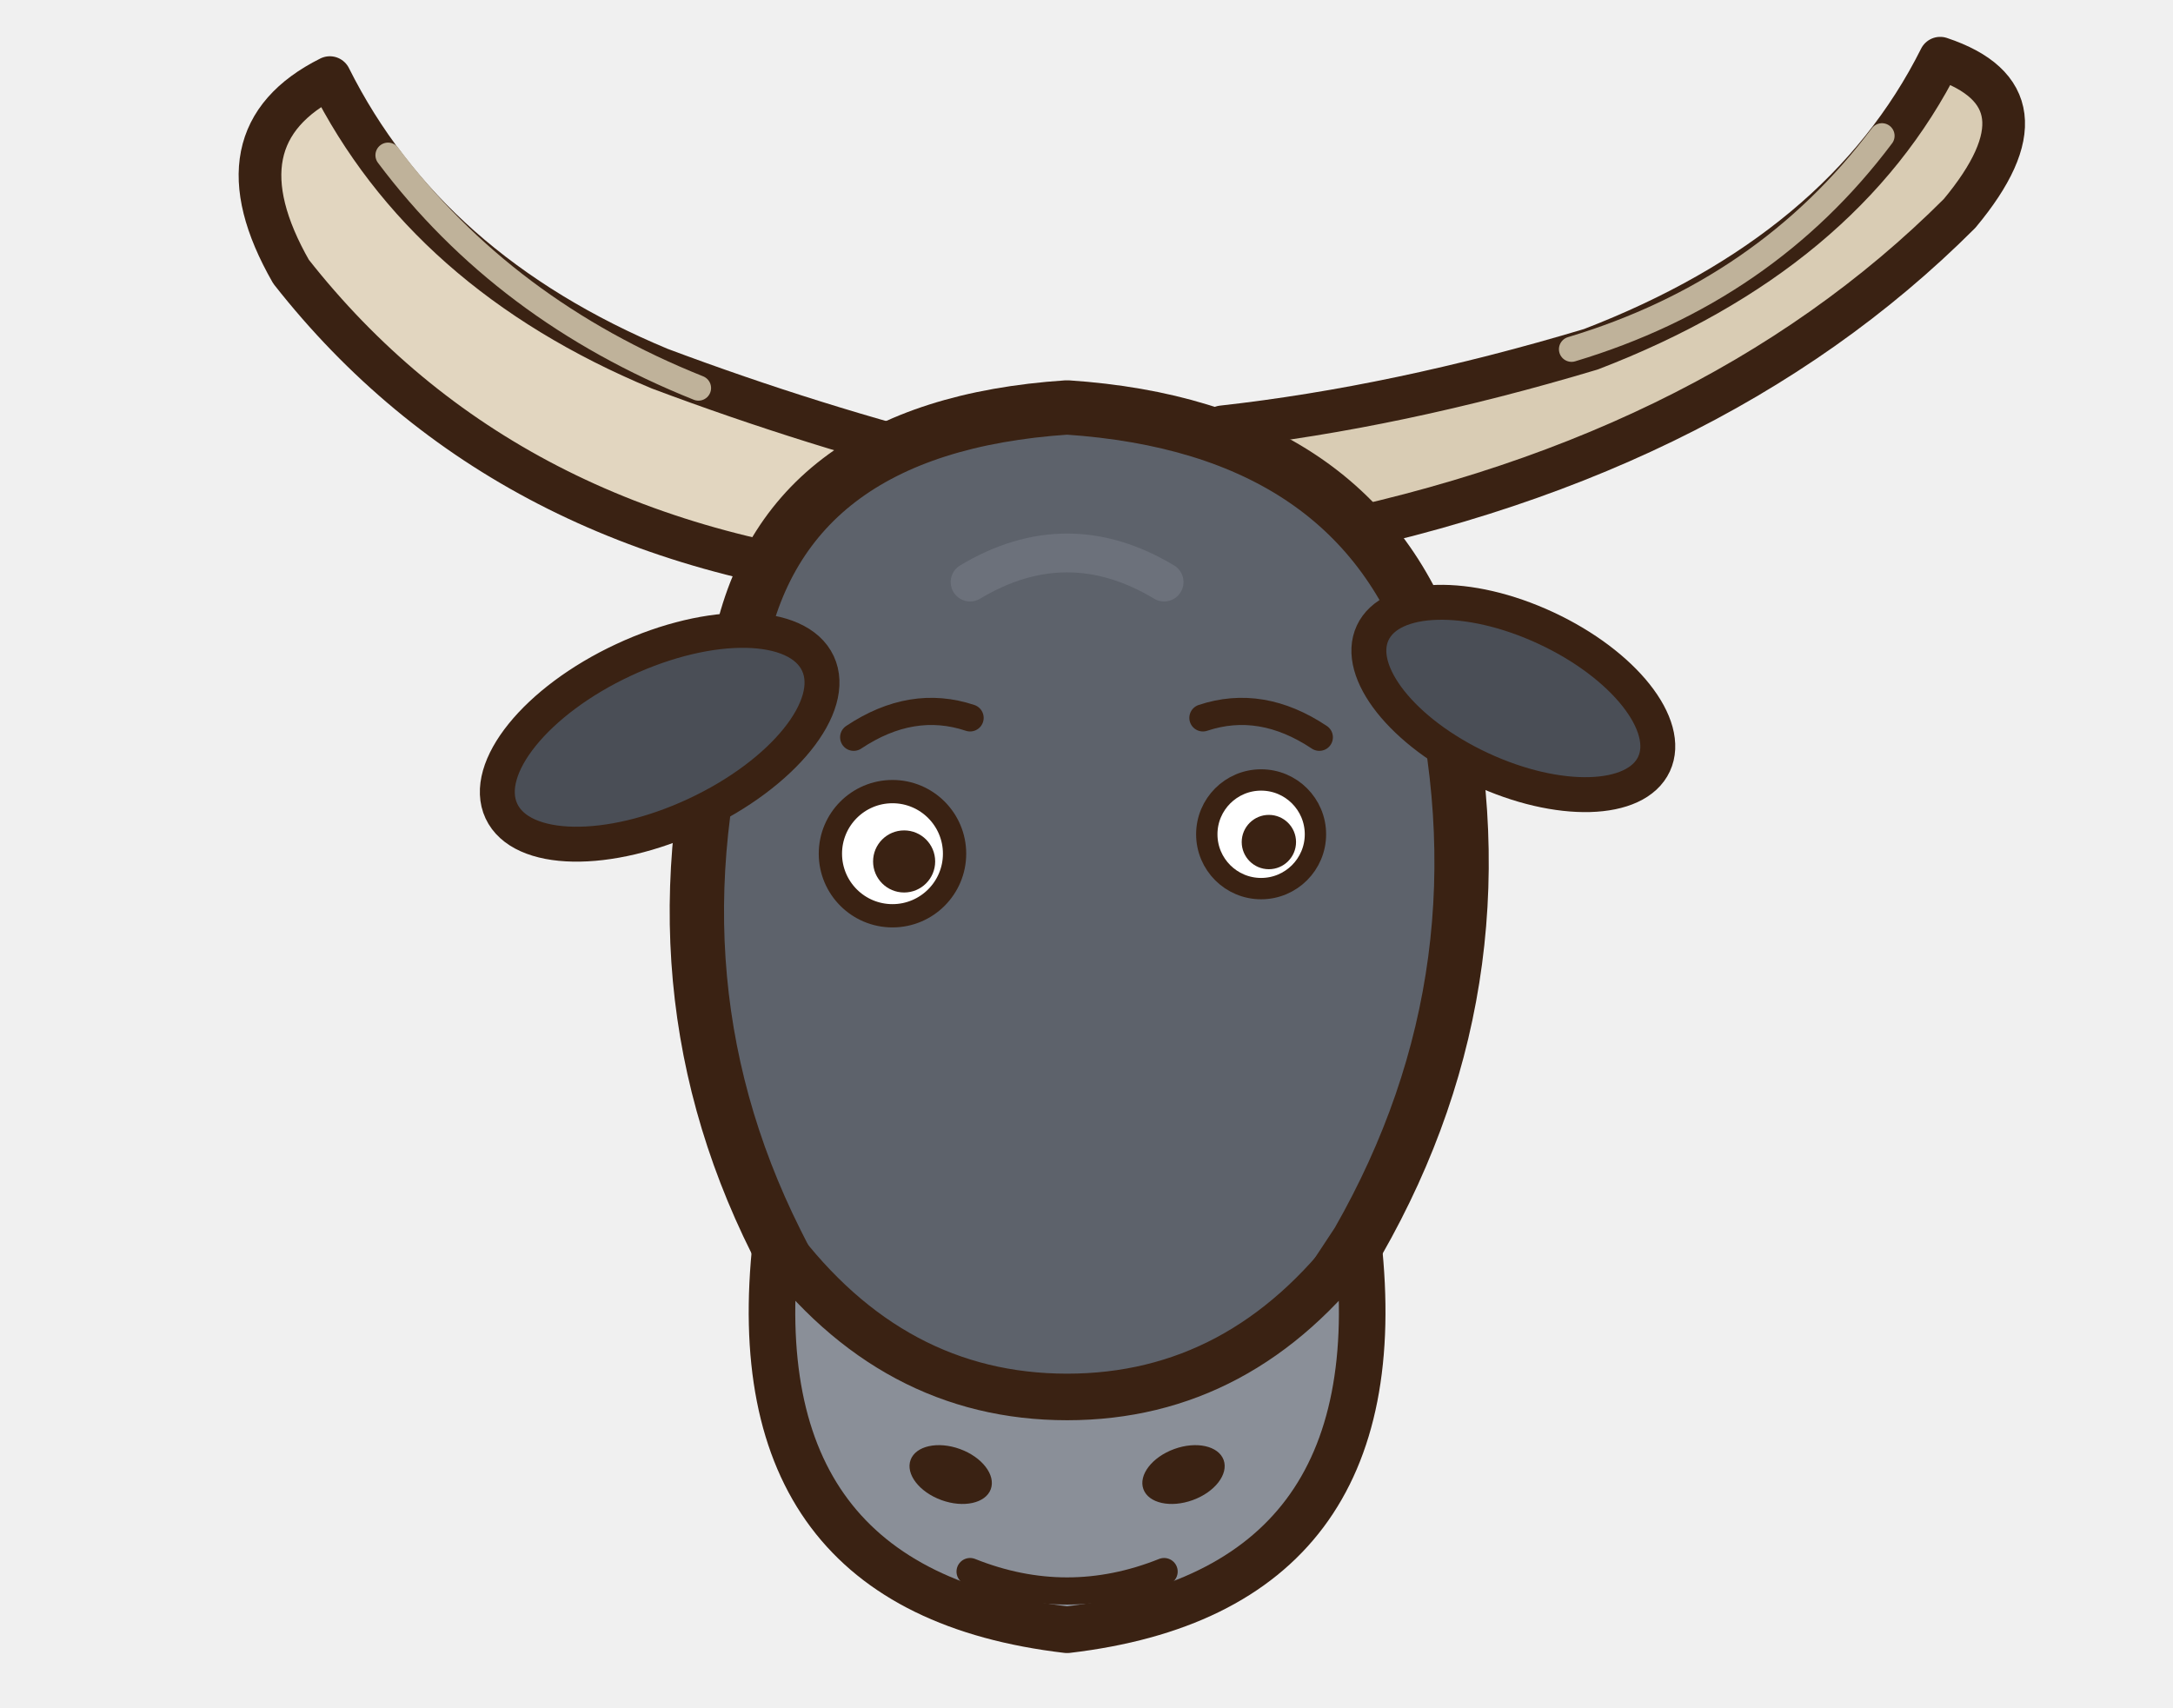
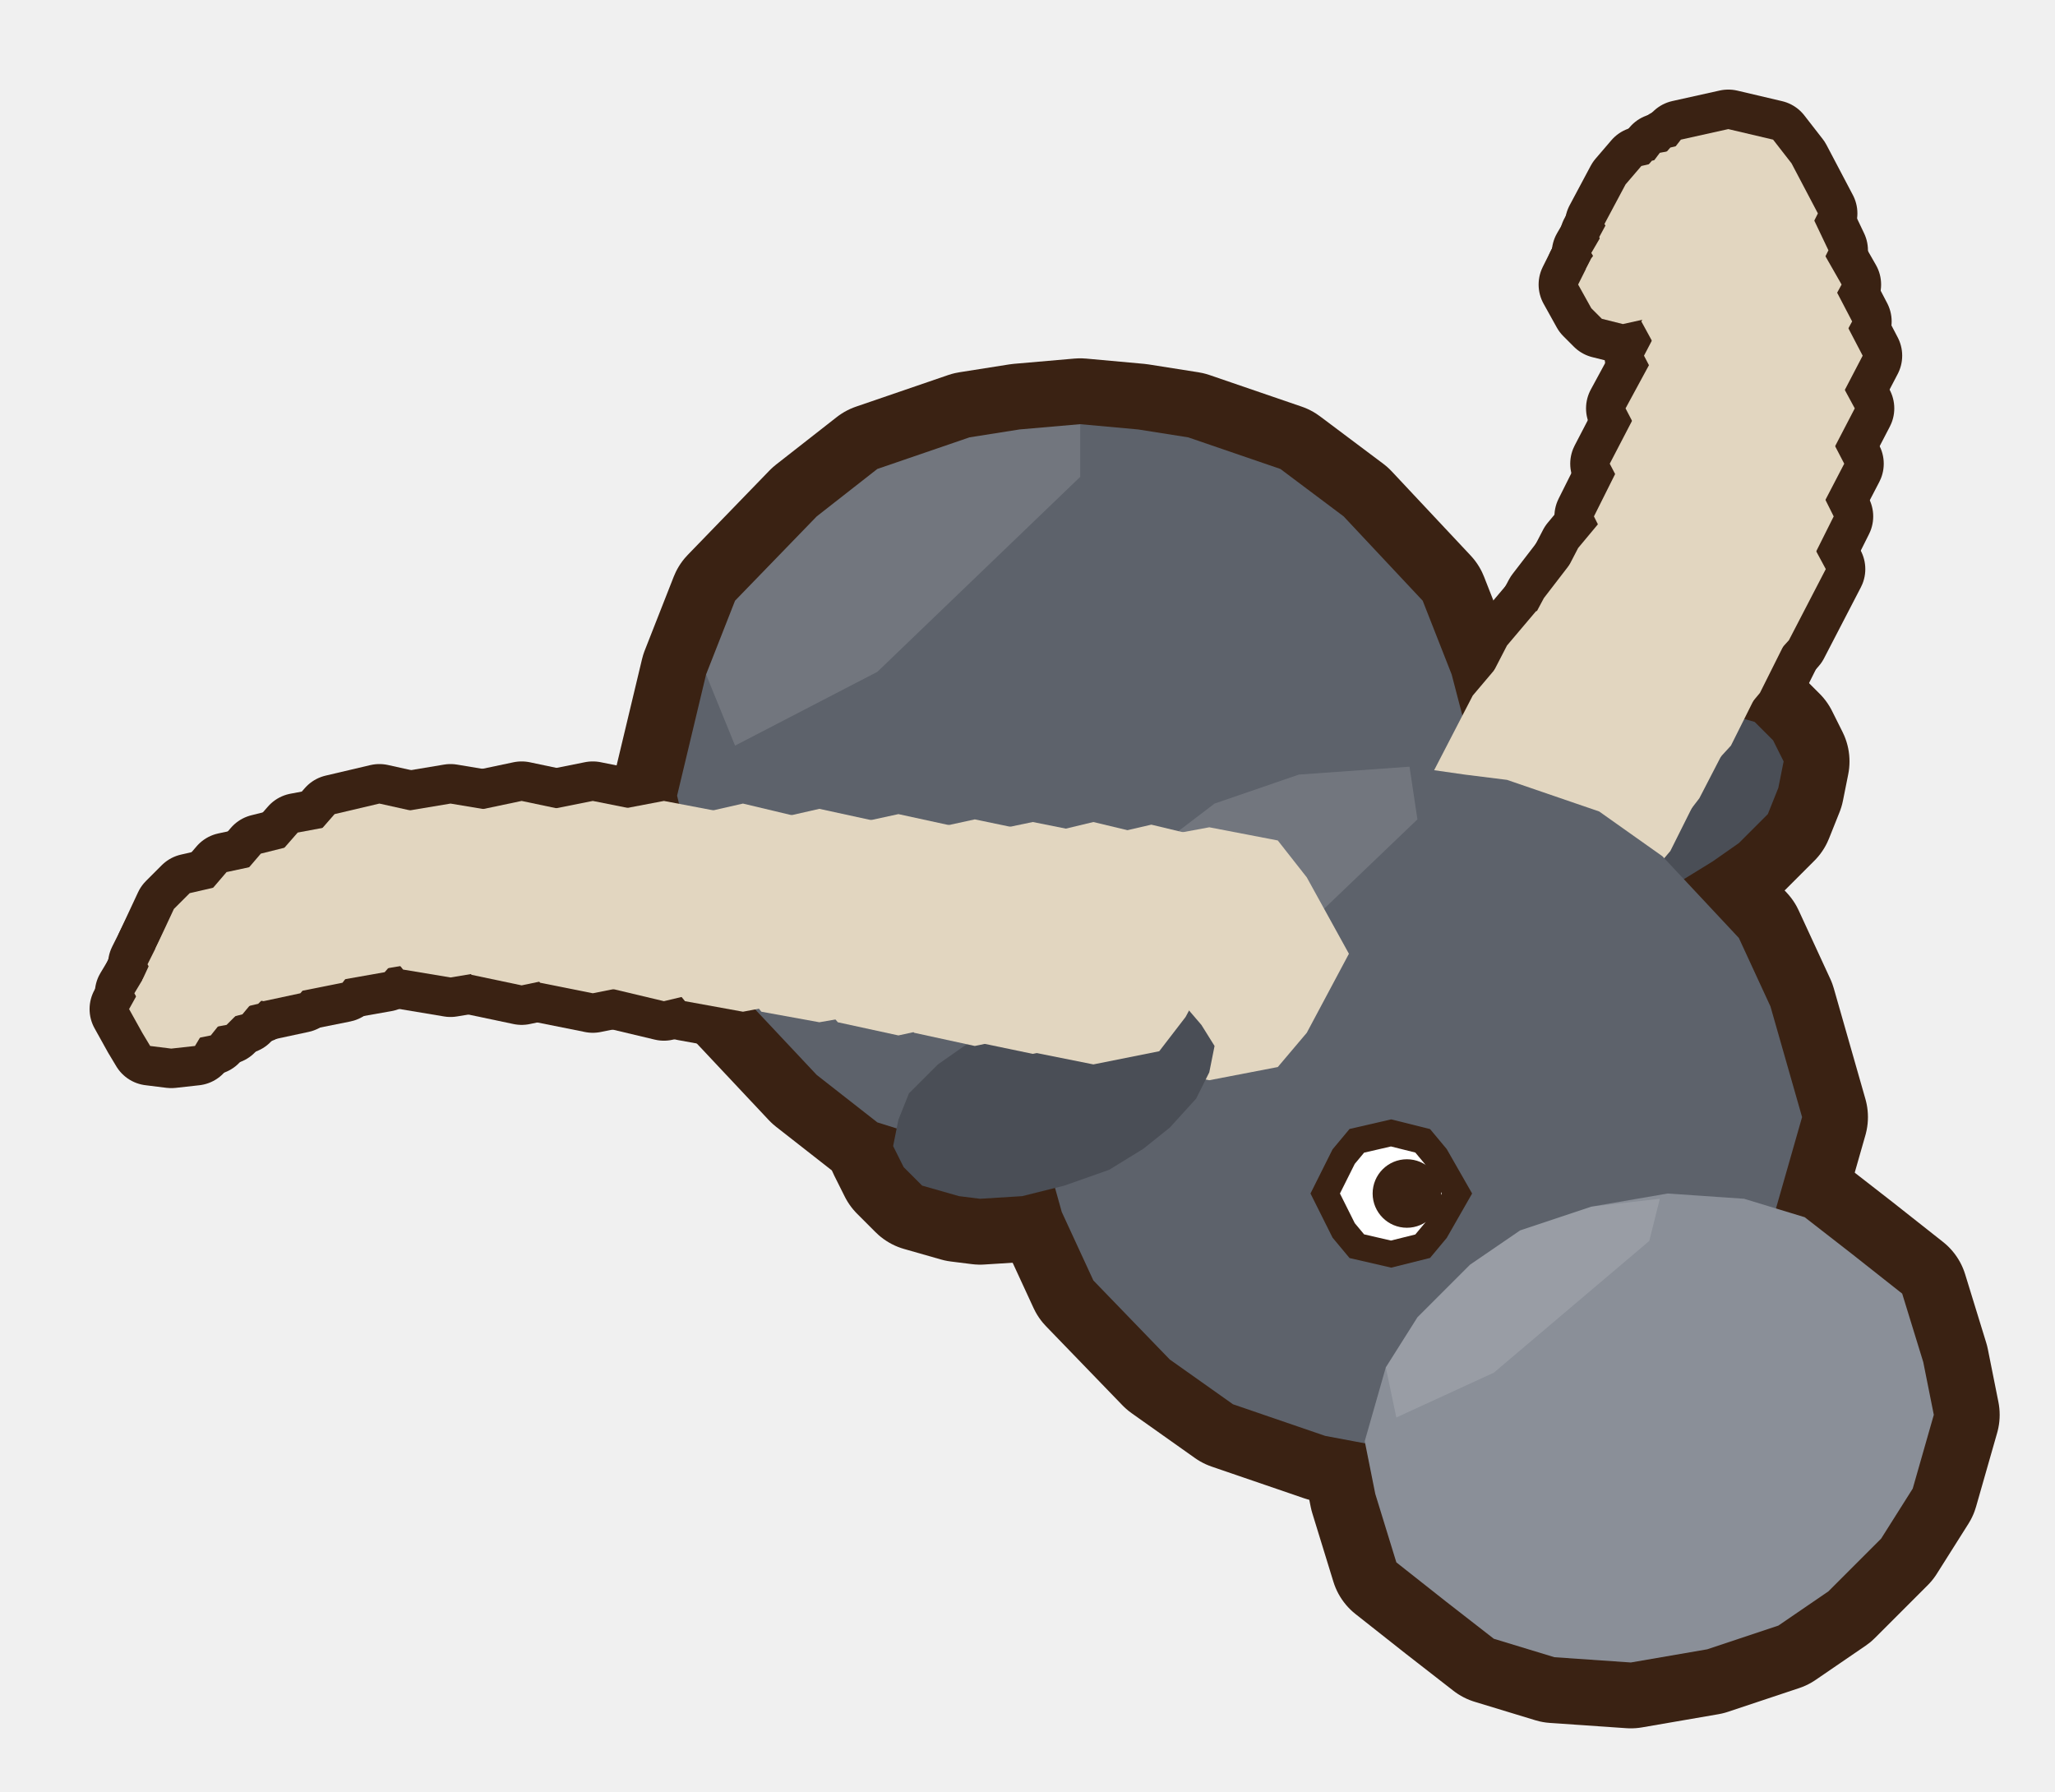
- <svg xmlns="http://www.w3.org/2000/svg" viewBox="0 0 112 88" width="112" height="88">
-   <g stroke-linejoin="round" stroke-linecap="round">
-     <g transform="translate(8 0)">
-       <path d="M38 30Q18 28 7 14Q3 7 9 4Q14 14 26 19Q34 22 42 24Z" fill="#e2d6c0" stroke="#3a2213" stroke-width="2.2" />
-       <path d="M12 8q6 8 16 12" fill="none" stroke="#bfb29a" stroke-width="1.3" />
-       <path d="M58 28Q80 24 93 11Q98 5 92 3Q87 13 74 18Q64 21 55 22Z" fill="#d9ccb4" stroke="#3a2213" stroke-width="2.2" />
-       <path d="M89 7q-6 8 -16 11" fill="none" stroke="#bfb29a" stroke-width="1.3" />
-       <path d="M30 34Q32 22 47 21Q62 22 66 34Q70 50 62 64Q58 70 56 74L38 74Q35 70 32 64Q25 50 30 34Z" fill="#5d626b" stroke="#3a2213" stroke-width="2.8" />
-       <ellipse cx="26" cy="38" rx="9" ry="4.4" fill="#4a4e56" stroke="#3a2213" stroke-width="1.8" transform="rotate(-25 26 38)" />
-       <ellipse cx="70" cy="36" rx="8" ry="4" fill="#4a4e56" stroke="#3a2213" stroke-width="1.8" transform="rotate(25 70 36)" />
-       <path d="M32 64Q30 82 47 84Q64 82 62 64Q56 72 47 72Q38 72 32 64Z" fill="#8a8f98" stroke="#3a2213" stroke-width="2.4" />
-       <ellipse cx="41" cy="76" rx="2.2" ry="1.4" fill="#3a2213" stroke="none" transform="rotate(20 41 76)" />
-       <ellipse cx="53" cy="76" rx="2.2" ry="1.4" fill="#3a2213" stroke="none" transform="rotate(-20 53 76)" />
-       <path d="M42 81q5 2 10 0" fill="none" stroke="#3a2213" stroke-width="1.4" />
-       <circle cx="38" cy="44" r="3.2" fill="#fff" stroke="#3a2213" stroke-width="1.2" />
-       <circle cx="38.6" cy="44.4" r="1.6" fill="#3a2213" stroke="none" />
-       <circle cx="57" cy="43" r="2.8" fill="#fff" stroke="#3a2213" stroke-width="1.1" />
-       <circle cx="57.4" cy="43.4" r="1.4" fill="#3a2213" stroke="none" />
-       <path d="M36 38q3 -2 6 -1M54 37q3 -1 6 1" fill="none" stroke="#3a2213" stroke-width="1.4" />
-       <path d="M42 30q5 -3 10 0" fill="none" stroke="#6c717b" stroke-width="2" />
-     </g>
+ <svg xmlns="http://www.w3.org/2000/svg" viewBox="0 0 78 68" width="78" height="68">
+   <g transform="translate(9 56)">
+     <path d="M50.9 -45.2L51.4 -46.2L51.8 -46.6L52.6 -46.7L53.5 -46.6L53.8 -46.2L54.3 -45.2L53.8 -44.3L53.5 -43.9L52.6 -43.7L51.8 -43.9L51.4 -44.3Z" fill="#3a2213" stroke="#3a2213" stroke-width="3" stroke-linejoin="round" />
+     <path d="M51.2 -45.8L51.8 -46.9L52.2 -47.4L53.1 -47.6L54.1 -47.4L54.5 -46.9L55 -45.8L54.5 -44.7L54.1 -44.3L53.1 -44.1L52.2 -44.3L51.8 -44.7Z" fill="#3a2213" stroke="#3a2213" stroke-width="3" stroke-linejoin="round" />
+     <path d="M51.4 -46.4L52.1 -47.6L52.5 -48.1L53.6 -48.4L54.7 -48.1L55.1 -47.6L55.8 -46.4L55.1 -45.2L54.7 -44.6L53.6 -44.4L52.5 -44.6L52.1 -45.2Z" fill="#3a2213" stroke="#3a2213" stroke-width="3" stroke-linejoin="round" />
+     <path d="M51.7 -47L52.4 -48.3L52.9 -48.9L54.1 -49.2L55.3 -48.9L55.8 -48.3L56.5 -47L55.8 -45.6L55.3 -45L54.1 -44.8L52.9 -45L52.4 -45.6Z" fill="#3a2213" stroke="#3a2213" stroke-width="3" stroke-linejoin="round" />
+     <path d="M51.9 -47.5L52.7 -49L53.3 -49.7L54.6 -50L55.9 -49.7L56.5 -49L57.2 -47.5L56.5 -46.1L55.9 -45.4L54.6 -45.1L53.3 -45.4L52.7 -46.1Z" fill="#3a2213" stroke="#3a2213" stroke-width="3" stroke-linejoin="round" />
+     <path d="M52.2 -47.6L53.1 -49.2L53.7 -49.9L55.1 -50.2L56.5 -49.9L57.1 -49.2L57.9 -47.6L57.1 -46L56.5 -45.3L55.1 -45L53.7 -45.3L53.1 -46Z" fill="#3a2213" stroke="#3a2213" stroke-width="3" stroke-linejoin="round" />
+     <path d="M52.5 -47.7L53.4 -49.4L54 -50.2L55.6 -50.5L57.1 -50.2L57.7 -49.4L58.6 -47.7L57.7 -46L57.1 -45.2L55.6 -44.9L54 -45.2L53.4 -46Z" fill="#3a2213" stroke="#3a2213" stroke-width="3" stroke-linejoin="round" />
+     <path d="M52.8 -47.8L53.7 -49.6L54.4 -50.4L56.1 -50.8L57.7 -50.4L58.4 -49.6L59.3 -47.8L58.4 -46L57.7 -45.2L56.1 -44.8L54.4 -45.2L53.7 -46Z" fill="#3a2213" stroke="#3a2213" stroke-width="3" stroke-linejoin="round" />
+     <path d="M53.1 -47.9L54.1 -49.8L54.8 -50.7L56.6 -51.1L58.3 -50.7L59 -49.8L60 -47.9L59 -45.9L58.3 -45.1L56.6 -44.7L54.8 -45.1L54.1 -45.9Z" fill="#3a2213" stroke="#3a2213" stroke-width="3" stroke-linejoin="round" />
+     <path d="M53.1 -46.5L54.2 -48.6L55 -49.5L56.8 -49.9L58.6 -49.5L59.4 -48.6L60.4 -46.5L59.4 -44.5L58.6 -43.6L56.8 -43.2L55 -43.6L54.2 -44.5Z" fill="#3a2213" stroke="#3a2213" stroke-width="3" stroke-linejoin="round" />
+     <path d="M53.2 -45.2L54.3 -47.3L55.1 -48.3L57 -48.7L59 -48.3L59.7 -47.3L60.9 -45.2L59.7 -43L59 -42.1L57 -41.7L55.1 -42.1L54.3 -43Z" fill="#3a2213" stroke="#3a2213" stroke-width="3" stroke-linejoin="round" />
+     <path d="M53.3 -43.8L54.5 -46.1L55.3 -47.1L57.3 -47.5L59.3 -47.1L60.1 -46.1L61.3 -43.8L60.1 -41.6L59.3 -40.6L57.3 -40.2L55.3 -40.6L54.5 -41.6Z" fill="#3a2213" stroke="#3a2213" stroke-width="3" stroke-linejoin="round" />
+     <path d="M53.4 -42.5L54.6 -44.8L55.4 -45.9L57.5 -46.3L59.6 -45.9L60.5 -44.8L61.7 -42.5L60.5 -40.2L59.6 -39.1L57.5 -38.7L55.4 -39.1L54.6 -40.2Z" fill="#3a2213" stroke="#3a2213" stroke-width="3" stroke-linejoin="round" />
+     <path d="M52.7 -40.5L54 -42.9L54.9 -43.9L57 -44.4L59.2 -43.9L60.1 -42.9L61.4 -40.5L60.1 -38L59.2 -37L57 -36.5L54.9 -37L54 -38Z" fill="#3a2213" stroke="#3a2213" stroke-width="3" stroke-linejoin="round" />
+     <path d="M52.1 -38.4L53.4 -40.9L54.3 -42L56.6 -42.5L58.8 -42L59.7 -40.9L61 -38.4L59.7 -35.9L58.8 -34.8L56.6 -34.4L54.3 -34.8L53.4 -35.9Z" fill="#3a2213" stroke="#3a2213" stroke-width="3" stroke-linejoin="round" />
+     <path d="M51.5 -36.4L52.8 -39L53.8 -40.1L56.1 -40.6L58.4 -40.1L59.3 -39L60.6 -36.4L59.3 -33.8L58.4 -32.7L56.1 -32.2L53.8 -32.7L52.8 -33.8Z" fill="#3a2213" stroke="#3a2213" stroke-width="3" stroke-linejoin="round" />
+     <path d="M50.8 -34.4L52.2 -37L53.2 -38.2L55.6 -38.7L57.9 -38.2L58.9 -37L60.3 -34.4L58.9 -31.7L57.9 -30.6L55.6 -30.1L53.2 -30.6L52.2 -31.7Z" fill="#3a2213" stroke="#3a2213" stroke-width="3" stroke-linejoin="round" />
+     <path d="M49.5 -32.5L50.9 -35.2L51.9 -36.4L54.3 -36.9L56.8 -36.4L57.8 -35.2L59.2 -32.5L57.8 -29.7L56.8 -28.5L54.3 -28L51.9 -28.5L50.9 -29.7Z" fill="#3a2213" stroke="#3a2213" stroke-width="3" stroke-linejoin="round" />
+     <path d="M46.5 -23.3L46.7 -24.3L47.2 -25.3L48.2 -26.4L49.2 -27.2L50.5 -28L52.2 -28.6L53.8 -29L55.4 -29.1L56.2 -29L57.6 -28.6L58.3 -27.9L58.7 -27.1L58.5 -26.1L58.1 -25.1L57 -24L56 -23.3L54.7 -22.5L53.1 -21.8L51.4 -21.4L49.9 -21.3L49 -21.5L47.6 -21.8L47 -22.5Z" fill="#3a2213" stroke="#3a2213" stroke-width="5" stroke-linejoin="round" />
+     <path d="M16.7 -25.8L17.8 -30.4L18.9 -33.2L22 -36.4L24.3 -38.2L27.8 -39.4L29.7 -39.7L32 -39.9L34.2 -39.7L36.1 -39.4L39.6 -38.2L42 -36.4L45 -33.2L46.1 -30.4L47.3 -25.8L46.1 -21.2L45 -18.5L42 -15.2L39.6 -13.4L36.1 -12.3L34.2 -11.9L32 -11.7L29.7 -11.9L27.8 -12.3L24.3 -13.4L22 -15.2L18.9 -18.5L17.8 -21.2Z" fill="#3a2213" stroke="#3a2213" stroke-width="5" stroke-linejoin="round" />
+     <path d="M48.1 -30.5L49.6 -33.3L50.6 -34.6L53.1 -35.1L55.6 -34.6L56.7 -33.3L58.1 -30.5L56.7 -27.7L55.6 -26.5L53.1 -26L50.6 -26.5L49.6 -27.7Z" fill="#3a2213" stroke="#3a2213" stroke-width="3" stroke-linejoin="round" />
+     <path d="M46.7 -28.6L48.2 -31.5L49.3 -32.8L51.9 -33.3L54.5 -32.8L55.5 -31.5L57 -28.6L55.5 -25.7L54.5 -24.4L51.9 -23.9L49.3 -24.4L48.2 -25.7Z" fill="#3a2213" stroke="#3a2213" stroke-width="3" stroke-linejoin="round" />
+     <path d="M45.4 -26.7L46.9 -29.6L48 -30.9L50.7 -31.5L53.3 -30.9L54.4 -29.6L55.9 -26.7L54.4 -23.7L53.3 -22.4L50.7 -21.8L48 -22.4L46.9 -23.7Z" fill="#3a2213" stroke="#3a2213" stroke-width="3" stroke-linejoin="round" />
+     <path d="M30.1 -14.3L31.3 -18.5L32 -21L35 -23.9L37.1 -25.5L40.3 -26.6L44.3 -26.9L44.5 -26.9L46.6 -26.6L48.2 -26.4L51.7 -25.2L54.1 -23.5L57 -20.4L58.2 -17.8L59.4 -13.6L58.2 -9.4L57.5 -6.8L54.5 -3.9L52.4 -2.3L49.2 -1.3L45.2 -1L45 -1L42.9 -1.2L41.3 -1.5L37.8 -2.7L35.4 -4.4L32.5 -7.4L31.3 -10Z" fill="#3a2213" stroke="#3a2213" stroke-width="5" stroke-linejoin="round" />
+     <path d="M31.6 -19.8L33.1 -22.7L34.2 -24.1L36.9 -24.6L39.5 -24.1L40.6 -22.7L42.2 -19.8L40.6 -16.8L39.5 -15.5L36.9 -15L34.2 -15.5L33.1 -16.8Z" fill="#3a2213" stroke="#3a2213" stroke-width="3" stroke-linejoin="round" />
+     <path d="M29.5 -20L31 -22.9L32.1 -24.1L34.7 -24.7L37.2 -24.1L38.3 -22.9L39.8 -20L38.3 -17.1L37.2 -15.8L34.7 -15.3L32.1 -15.8L31 -17.1Z" fill="#3a2213" stroke="#3a2213" stroke-width="3" stroke-linejoin="round" />
+     <path d="M24.9 -12.5L25.1 -13.5L25.5 -14.5L26.6 -15.6L27.6 -16.3L28.9 -17.1L30.5 -17.8L32.2 -18.2L33.7 -18.3L34.6 -18.1L36 -17.8L36.6 -17.1L37.1 -16.3L36.9 -15.3L36.4 -14.3L35.4 -13.2L34.4 -12.4L33.1 -11.6L31.4 -11L29.8 -10.6L28.2 -10.5L27.4 -10.6L26 -11L25.3 -11.7Z" fill="#3a2213" stroke="#3a2213" stroke-width="5" stroke-linejoin="round" />
+     <path d="M-4.1 -17.7L-3.6 -18.6L-3.3 -19L-2.5 -19.2L-1.6 -19L-1.3 -18.6L-0.8 -17.7L-1.3 -16.8L-1.6 -16.3L-2.5 -16.2L-3.3 -16.3L-3.6 -16.8Z" fill="#3a2213" stroke="#3a2213" stroke-width="3" stroke-linejoin="round" />
+     <path d="M-3.9 -18.3L-3.3 -19.3L-2.9 -19.8L-2 -20L-1 -19.8L-0.6 -19.3L0 -18.3L-0.6 -17.2L-1 -16.7L-2 -16.5L-2.9 -16.7L-3.3 -17.2Z" fill="#3a2213" stroke="#3a2213" stroke-width="3" stroke-linejoin="round" />
+     <path d="M27.5 -20.2L28.9 -23L30 -24.2L32.5 -24.8L35 -24.2L36 -23L37.5 -20.2L36 -17.4L35 -16.1L32.5 -15.6L30 -16.1L28.9 -17.4Z" fill="#3a2213" stroke="#3a2213" stroke-width="3" stroke-linejoin="round" />
+     <path d="M42.8 -1.3L43.6 -4.1L44.8 -6L46.8 -8L48.7 -9.3L51.4 -10.2L54.3 -10.7L57.2 -10.5L59.5 -9.8L61.3 -8.4L63.2 -6.9L64 -4.3L64.4 -2.3L63.6 0.5L62.4 2.4L60.4 4.4L58.5 5.7L55.8 6.6L52.9 7.1L50 6.9L47.7 6.2L45.9 4.8L44 3.3L43.2 0.7Z" fill="#3a2213" stroke="#3a2213" stroke-width="5" stroke-linejoin="round" />
+     <path d="M-3.6 -18.8L-3 -20.1L-2.5 -20.6L-1.5 -20.8L-0.4 -20.6L0.1 -20.1L0.7 -18.8L0.1 -17.6L-0.4 -17.1L-1.5 -16.9L-2.5 -17.1L-3 -17.6Z" fill="#3a2213" stroke="#3a2213" stroke-width="3" stroke-linejoin="round" />
+     <path d="M-3.4 -19.4L-2.7 -20.8L-2.2 -21.4L-1 -21.6L0.2 -21.4L0.7 -20.8L1.4 -19.4L0.7 -18.1L0.2 -17.5L-1 -17.2L-2.2 -17.5L-2.7 -18.1Z" fill="#3a2213" stroke="#3a2213" stroke-width="3" stroke-linejoin="round" />
+     <path d="M25.4 -20.4L26.8 -23.1L27.8 -24.3L30.2 -24.8L32.7 -24.3L33.7 -23.1L35.1 -20.4L33.7 -17.7L32.7 -16.5L30.2 -16L27.8 -16.5L26.8 -17.7Z" fill="#3a2213" stroke="#3a2213" stroke-width="3" stroke-linejoin="round" />
+     <path d="M-3.1 -20L-2.4 -21.5L-1.8 -22.1L-0.5 -22.4L0.8 -22.1L1.4 -21.5L2.2 -20L1.4 -18.5L0.8 -17.9L-0.5 -17.6L-1.8 -17.9L-2.4 -18.5Z" fill="#3a2213" stroke="#3a2213" stroke-width="3" stroke-linejoin="round" />
+     <path d="M-1.9 -20.6L-1 -22.2L-0.4 -22.9L1 -23.2L2.4 -22.9L3 -22.2L3.8 -20.6L3 -19L2.4 -18.3L1 -18L-0.4 -18.3L-1 -19Z" fill="#3a2213" stroke="#3a2213" stroke-width="3" stroke-linejoin="round" />
+     <path d="M23.3 -20.6L24.7 -23.3L25.7 -24.4L28 -24.9L30.4 -24.4L31.4 -23.3L32.8 -20.6L31.4 -18L30.4 -16.8L28 -16.3L25.7 -16.8L24.7 -18Z" fill="#3a2213" stroke="#3a2213" stroke-width="3" stroke-linejoin="round" />
+     <path d="M-0.6 -21.2L0.3 -22.9L0.9 -23.6L2.5 -24L4 -23.6L4.6 -22.9L5.5 -21.2L4.6 -19.5L4 -18.7L2.5 -18.4L0.9 -18.7L0.3 -19.5Z" fill="#3a2213" stroke="#3a2213" stroke-width="3" stroke-linejoin="round" />
+     <path d="M20.5 -20.9L21.8 -23.5L22.8 -24.6L25.1 -25.1L27.4 -24.6L28.3 -23.5L29.7 -20.9L28.3 -18.4L27.4 -17.2L25.1 -16.7L22.8 -17.2L21.8 -18.4Z" fill="#3a2213" stroke="#3a2213" stroke-width="3" stroke-linejoin="round" />
+     <path d="M0.7 -21.7L1.6 -23.6L2.3 -24.4L3.9 -24.7L5.6 -24.4L6.3 -23.6L7.2 -21.7L6.3 -19.9L5.6 -19.1L3.9 -18.8L2.3 -19.1L1.6 -19.9Z" fill="#3a2213" stroke="#3a2213" stroke-width="3" stroke-linejoin="round" />
+     <path d="M17.7 -21.2L19 -23.7L19.9 -24.8L22.1 -25.3L24.4 -24.8L25.3 -23.7L26.6 -21.2L25.3 -18.7L24.4 -17.6L22.1 -17.2L19.9 -17.6L19 -18.7Z" fill="#3a2213" stroke="#3a2213" stroke-width="3" stroke-linejoin="round" />
+     <path d="M1.9 -22.3L3 -24.3L3.7 -25.1L5.4 -25.5L7.2 -25.1L7.9 -24.3L8.9 -22.3L7.9 -20.4L7.2 -19.5L5.4 -19.2L3.7 -19.5L3 -20.4Z" fill="#3a2213" stroke="#3a2213" stroke-width="3" stroke-linejoin="round" />
+     <path d="M4.5 -22.2L5.5 -24.2L6.3 -25.2L8.1 -25.5L9.9 -25.2L10.7 -24.2L11.8 -22.2L10.7 -20.2L9.9 -19.2L8.1 -18.9L6.3 -19.2L5.5 -20.2Z" fill="#3a2213" stroke="#3a2213" stroke-width="3" stroke-linejoin="round" />
+     <path d="M14.9 -21.5L16.1 -23.9L17 -25L19.2 -25.5L21.3 -25L22.2 -23.9L23.5 -21.5L22.2 -19.1L21.3 -18L19.2 -17.6L17 -18L16.1 -19.1Z" fill="#3a2213" stroke="#3a2213" stroke-width="3" stroke-linejoin="round" />
+     <path d="M7 -22.1L8.1 -24.2L8.9 -25.2L10.8 -25.6L12.7 -25.2L13.5 -24.2L14.6 -22.1L13.5 -19.9L12.7 -19L10.8 -18.6L8.9 -19L8.1 -19.9Z" fill="#3a2213" stroke="#3a2213" stroke-width="3" stroke-linejoin="round" />
+     <path d="M9.5 -22L10.7 -24.2L11.5 -25.2L13.5 -25.6L15.5 -25.2L16.4 -24.2L17.5 -22L16.4 -19.7L15.5 -18.7L13.5 -18.3L11.5 -18.7L10.7 -19.7Z" fill="#3a2213" stroke="#3a2213" stroke-width="3" stroke-linejoin="round" />
+     <path d="M12.1 -21.8L13.3 -24.2L14.1 -25.2L16.2 -25.6L18.3 -25.2L19.2 -24.2L20.4 -21.8L19.2 -19.5L18.3 -18.5L16.2 -18L14.1 -18.5L13.3 -19.5Z" fill="#3a2213" stroke="#3a2213" stroke-width="3" stroke-linejoin="round" />
+     <path d="M50.9 -45.2L51.4 -46.2L51.8 -46.6L52.6 -46.7L53.5 -46.6L53.8 -46.2L54.3 -45.2L53.8 -44.3L53.5 -43.9L52.6 -43.7L51.8 -43.9L51.4 -44.3Z" fill="#e2d6c0" />
+     <path d="M51.2 -45.8L51.8 -46.9L52.2 -47.4L53.1 -47.6L54.1 -47.4L54.5 -46.9L55 -45.8L54.5 -44.7L54.1 -44.3L53.1 -44.1L52.2 -44.3L51.8 -44.7Z" fill="#e2d6c0" />
+     <path d="M51.4 -46.4L52.1 -47.6L52.5 -48.1L53.6 -48.4L54.7 -48.1L55.1 -47.6L55.8 -46.4L55.1 -45.2L54.7 -44.6L53.6 -44.4L52.5 -44.6L52.1 -45.2Z" fill="#e2d6c0" />
+     <path d="M51.7 -47L52.4 -48.3L52.9 -48.9L54.1 -49.2L55.3 -48.9L55.8 -48.3L56.5 -47L55.8 -45.6L55.3 -45L54.1 -44.8L52.9 -45L52.4 -45.6Z" fill="#e2d6c0" />
+     <path d="M51.9 -47.5L52.7 -49L53.3 -49.7L54.6 -50L55.9 -49.7L56.5 -49L57.2 -47.5L56.5 -46.1L55.9 -45.4L54.6 -45.1L53.3 -45.4L52.7 -46.1Z" fill="#e2d6c0" />
+     <path d="M52.2 -47.6L53.1 -49.2L53.7 -49.9L55.1 -50.2L56.5 -49.9L57.1 -49.2L57.9 -47.6L57.1 -46L56.5 -45.3L55.1 -45L53.7 -45.3L53.1 -46Z" fill="#e2d6c0" />
+     <path d="M52.5 -47.7L53.4 -49.4L54 -50.2L55.6 -50.5L57.1 -50.2L57.7 -49.4L58.6 -47.7L57.7 -46L57.1 -45.2L55.6 -44.9L54 -45.2L53.4 -46Z" fill="#e2d6c0" />
+     <path d="M52.8 -47.8L53.7 -49.6L54.4 -50.4L56.1 -50.8L57.7 -50.4L58.4 -49.6L59.3 -47.8L58.4 -46L57.7 -45.2L56.1 -44.8L54.4 -45.2L53.7 -46Z" fill="#e2d6c0" />
+     <path d="M53.1 -47.9L54.1 -49.8L54.8 -50.7L56.6 -51.1L58.3 -50.7L59 -49.8L60 -47.9L59 -45.9L58.3 -45.1L56.6 -44.7L54.8 -45.1L54.1 -45.9Z" fill="#e2d6c0" />
+     <path d="M53.1 -46.5L54.2 -48.6L55 -49.5L56.8 -49.9L58.6 -49.5L59.4 -48.6L60.4 -46.5L59.4 -44.5L58.6 -43.6L56.8 -43.2L55 -43.6L54.2 -44.5Z" fill="#e2d6c0" />
+     <path d="M53.2 -45.2L54.3 -47.3L55.1 -48.3L57 -48.7L59 -48.3L59.7 -47.3L60.9 -45.2L59.7 -43L59 -42.1L57 -41.7L55.1 -42.1L54.3 -43Z" fill="#e2d6c0" />
+     <path d="M53.3 -43.8L54.5 -46.1L55.3 -47.1L57.3 -47.5L59.3 -47.1L60.1 -46.1L61.3 -43.8L60.1 -41.6L59.3 -40.6L57.3 -40.2L55.3 -40.6L54.5 -41.6Z" fill="#e2d6c0" />
+     <path d="M53.4 -42.5L54.6 -44.8L55.4 -45.9L57.5 -46.3L59.6 -45.9L60.5 -44.8L61.7 -42.5L60.5 -40.2L59.6 -39.1L57.5 -38.7L55.4 -39.1L54.6 -40.2Z" fill="#e2d6c0" />
+     <path d="M52.7 -40.5L54 -42.9L54.9 -43.9L57 -44.4L59.2 -43.9L60.1 -42.9L61.4 -40.5L60.1 -38L59.2 -37L57 -36.5L54.9 -37L54 -38Z" fill="#e2d6c0" />
+     <path d="M52.1 -38.4L53.4 -40.9L54.3 -42L56.6 -42.5L58.8 -42L59.7 -40.9L61 -38.4L59.7 -35.9L58.8 -34.8L56.6 -34.4L54.3 -34.8L53.4 -35.9Z" fill="#e2d6c0" />
+     <path d="M51.5 -36.4L52.8 -39L53.8 -40.1L56.1 -40.6L58.4 -40.1L59.3 -39L60.6 -36.4L59.3 -33.8L58.4 -32.7L56.1 -32.2L53.8 -32.7L52.8 -33.8Z" fill="#e2d6c0" />
+     <path d="M50.8 -34.4L52.2 -37L53.2 -38.2L55.6 -38.7L57.9 -38.2L58.9 -37L60.3 -34.4L58.9 -31.7L57.9 -30.6L55.6 -30.1L53.2 -30.6L52.2 -31.7Z" fill="#e2d6c0" />
+     <path d="M49.5 -32.5L50.9 -35.2L51.9 -36.4L54.3 -36.9L56.8 -36.4L57.8 -35.2L59.2 -32.5L57.8 -29.7L56.8 -28.5L54.3 -28L51.9 -28.5L50.9 -29.7Z" fill="#e2d6c0" />
+     <path d="M46.5 -23.3L46.7 -24.3L47.2 -25.3L48.2 -26.4L49.2 -27.2L50.5 -28L52.2 -28.6L53.8 -29L55.4 -29.1L56.2 -29L57.6 -28.6L58.3 -27.9L58.7 -27.1L58.5 -26.1L58.1 -25.1L57 -24L56 -23.3L54.7 -22.5L53.1 -21.8L51.4 -21.4L49.9 -21.3L49 -21.5L47.6 -21.8L47 -22.5Z" fill="#4a4e56" />
+     <path d="M16.7 -25.8L17.8 -30.4L18.9 -33.2L22 -36.4L24.3 -38.2L27.8 -39.4L29.7 -39.7L32 -39.9L34.2 -39.7L36.1 -39.4L39.6 -38.2L42 -36.4L45 -33.2L46.1 -30.4L47.3 -25.8L46.1 -21.2L45 -18.5L42 -15.2L39.6 -13.4L36.1 -12.3L34.2 -11.9L32 -11.7L29.7 -11.9L27.8 -12.3L24.3 -13.4L22 -15.2L18.9 -18.5L17.8 -21.2Z" fill="#5d626b" />
+     <path d="M17.8 -30.4L18.9 -33.2L22 -36.4L24.3 -38.2L27.8 -39.4L29.7 -39.7L32 -39.9L32 -37.9L24.3 -30.5L18.9 -27.7Z" fill="#fff" opacity=".13" />
+     <path d="M48.1 -30.5L49.6 -33.3L50.6 -34.6L53.1 -35.1L55.6 -34.6L56.7 -33.3L58.1 -30.5L56.7 -27.7L55.6 -26.5L53.1 -26L50.6 -26.5L49.6 -27.7Z" fill="#e2d6c0" />
+     <path d="M46.7 -28.6L48.2 -31.5L49.3 -32.8L51.9 -33.3L54.5 -32.8L55.5 -31.5L57 -28.6L55.5 -25.7L54.5 -24.4L51.9 -23.9L49.3 -24.4L48.2 -25.7Z" fill="#e2d6c0" />
+     <path d="M45.4 -26.7L46.9 -29.6L48 -30.9L50.7 -31.5L53.3 -30.9L54.4 -29.6L55.9 -26.7L54.4 -23.7L53.3 -22.4L50.7 -21.8L48 -22.4L46.9 -23.7Z" fill="#e2d6c0" />
+     <path d="M53.1 -16.6L53.8 -18L54.3 -18.6L55.6 -18.9L56.8 -18.6L57.3 -18L58.1 -16.6L57.3 -15.2L56.8 -14.6L55.6 -14.3L54.3 -14.6L53.8 -15.2Z" fill="#fff" stroke="#3a2213" stroke-width="1" />
+     <circle cx="56.2" cy="-16.6" r="1.3" fill="#3a2213" />
+     <path d="M30.1 -14.3L31.3 -18.5L32 -21L35 -23.9L37.1 -25.5L40.3 -26.6L44.3 -26.9L44.5 -26.9L46.6 -26.6L48.2 -26.4L51.7 -25.2L54.1 -23.5L57 -20.4L58.2 -17.8L59.4 -13.6L58.2 -9.4L57.5 -6.8L54.5 -3.9L52.4 -2.3L49.2 -1.3L45.2 -1L45 -1L42.9 -1.2L41.3 -1.5L37.8 -2.7L35.4 -4.4L32.5 -7.4L31.3 -10Z" fill="#5d626b" />
+     <path d="M31.3 -18.5L32 -21L35 -23.9L37.1 -25.5L40.3 -26.6L44.5 -26.9L44.8 -24.9L37.8 -18.2L32.5 -15.8Z" fill="#fff" opacity=".13" />
+     <path d="M31.6 -19.8L33.1 -22.7L34.2 -24.1L36.9 -24.6L39.5 -24.1L40.6 -22.7L42.2 -19.8L40.6 -16.8L39.5 -15.5L36.9 -15L34.2 -15.5L33.1 -16.8Z" fill="#e2d6c0" />
+     <path d="M29.5 -20L31 -22.9L32.1 -24.1L34.7 -24.7L37.2 -24.1L38.3 -22.9L39.8 -20L38.3 -17.1L37.2 -15.8L34.7 -15.3L32.1 -15.8L31 -17.1Z" fill="#e2d6c0" />
+     <path d="M24.9 -12.5L25.1 -13.5L25.5 -14.5L26.6 -15.6L27.6 -16.3L28.9 -17.1L30.5 -17.8L32.2 -18.2L33.7 -18.3L34.6 -18.1L36 -17.8L36.6 -17.1L37.1 -16.3L36.9 -15.3L36.4 -14.3L35.4 -13.2L34.4 -12.4L33.1 -11.6L31.4 -11L29.8 -10.6L28.2 -10.5L27.4 -10.6L26 -11L25.3 -11.7Z" fill="#4a4e56" />
+     <path d="M-4.1 -17.7L-3.6 -18.6L-3.3 -19L-2.5 -19.2L-1.6 -19L-1.3 -18.6L-0.8 -17.7L-1.3 -16.8L-1.6 -16.3L-2.5 -16.2L-3.3 -16.3L-3.6 -16.8Z" fill="#e2d6c0" />
+     <path d="M-3.9 -18.3L-3.3 -19.3L-2.9 -19.8L-2 -20L-1 -19.8L-0.6 -19.3L0 -18.3L-0.6 -17.2L-1 -16.7L-2 -16.5L-2.9 -16.7L-3.3 -17.2Z" fill="#e2d6c0" />
+     <path d="M27.5 -20.2L28.9 -23L30 -24.2L32.5 -24.8L35 -24.2L36 -23L37.5 -20.2L36 -17.4L35 -16.1L32.5 -15.6L30 -16.1L28.9 -17.4Z" fill="#e2d6c0" />
+     <path d="M42.8 -1.3L43.6 -4.1L44.8 -6L46.8 -8L48.7 -9.3L51.4 -10.2L54.3 -10.7L57.2 -10.5L59.5 -9.8L61.3 -8.4L63.2 -6.9L64 -4.3L64.4 -2.3L63.6 0.5L62.4 2.4L60.4 4.4L58.5 5.7L55.8 6.6L52.9 7.1L50 6.9L47.7 6.2L45.9 4.8L44 3.3L43.2 0.7Z" fill="#8a8f98" />
+     <path d="M43.6 -4.1L44.8 -6L46.8 -8L48.7 -9.3L51.4 -10.2L54 -10.5L53.6 -8.9L47.7 -3.9L44 -2.2Z" fill="#fff" opacity=".13" />
+     <path d="M-3.6 -18.8L-3 -20.1L-2.5 -20.6L-1.5 -20.8L-0.4 -20.6L0.1 -20.1L0.7 -18.8L0.1 -17.6L-0.4 -17.1L-1.5 -16.9L-2.5 -17.1L-3 -17.6Z" fill="#e2d6c0" />
+     <path d="M-3.4 -19.4L-2.7 -20.8L-2.2 -21.4L-1 -21.6L0.2 -21.4L0.7 -20.8L1.4 -19.4L0.7 -18.1L0.2 -17.5L-1 -17.2L-2.2 -17.5L-2.7 -18.1Z" fill="#e2d6c0" />
+     <path d="M25.4 -20.4L26.8 -23.1L27.8 -24.3L30.2 -24.8L32.7 -24.3L33.7 -23.1L35.1 -20.4L33.7 -17.7L32.7 -16.5L30.2 -16L27.8 -16.5L26.8 -17.7Z" fill="#e2d6c0" />
+     <path d="M-3.1 -20L-2.4 -21.5L-1.8 -22.1L-0.5 -22.4L0.8 -22.1L1.4 -21.5L2.2 -20L1.4 -18.5L0.8 -17.9L-0.5 -17.6L-1.8 -17.9L-2.4 -18.5Z" fill="#e2d6c0" />
+     <path d="M-1.9 -20.6L-1 -22.2L-0.4 -22.9L1 -23.2L2.4 -22.9L3 -22.2L3.8 -20.6L3 -19L2.4 -18.3L1 -18L-0.4 -18.3L-1 -19Z" fill="#e2d6c0" />
+     <path d="M41.3 -10.7L42 -12.1L42.5 -12.7L43.8 -13L45 -12.7L45.5 -12.1L46.3 -10.7L45.5 -9.3L45 -8.7L43.8 -8.4L42.5 -8.7L42 -9.3Z" fill="#fff" stroke="#3a2213" stroke-width="1" />
+     <circle cx="44.4" cy="-10.7" r="1.3" fill="#3a2213" />
+     <path d="M23.3 -20.6L24.7 -23.3L25.7 -24.4L28 -24.9L30.4 -24.4L31.4 -23.3L32.8 -20.6L31.4 -18L30.4 -16.8L28 -16.3L25.7 -16.8L24.7 -18Z" fill="#e2d6c0" />
+     <path d="M-0.6 -21.2L0.3 -22.9L0.9 -23.6L2.5 -24L4 -23.6L4.6 -22.9L5.5 -21.2L4.6 -19.5L4 -18.7L2.5 -18.4L0.9 -18.7L0.3 -19.5Z" fill="#e2d6c0" />
+     <path d="M20.5 -20.9L21.8 -23.5L22.8 -24.6L25.1 -25.1L27.4 -24.6L28.3 -23.5L29.7 -20.9L28.3 -18.4L27.4 -17.2L25.1 -16.7L22.8 -17.2L21.8 -18.4Z" fill="#e2d6c0" />
+     <path d="M0.7 -21.7L1.6 -23.6L2.3 -24.4L3.9 -24.7L5.6 -24.4L6.3 -23.6L7.2 -21.7L6.3 -19.9L5.6 -19.1L3.9 -18.8L2.3 -19.1L1.6 -19.9Z" fill="#e2d6c0" />
+     <path d="M17.7 -21.2L19 -23.7L19.9 -24.8L22.1 -25.3L24.4 -24.8L25.3 -23.7L26.6 -21.2L25.3 -18.7L24.4 -17.6L22.1 -17.2L19.9 -17.6L19 -18.7Z" fill="#e2d6c0" />
+     <path d="M1.9 -22.3L3 -24.3L3.7 -25.1L5.4 -25.5L7.2 -25.1L7.9 -24.3L8.9 -22.3L7.9 -20.4L7.2 -19.5L5.4 -19.2L3.7 -19.5L3 -20.4Z" fill="#e2d6c0" />
+     <path d="M4.5 -22.2L5.5 -24.2L6.3 -25.2L8.1 -25.5L9.9 -25.2L10.7 -24.2L11.8 -22.2L10.7 -20.2L9.9 -19.2L8.1 -18.9L6.3 -19.2L5.5 -20.2Z" fill="#e2d6c0" />
+     <path d="M14.9 -21.5L16.1 -23.9L17 -25L19.2 -25.5L21.3 -25L22.2 -23.9L23.5 -21.5L22.2 -19.1L21.3 -18L19.2 -17.6L17 -18L16.1 -19.1Z" fill="#e2d6c0" />
+     <path d="M7 -22.1L8.1 -24.2L8.9 -25.2L10.8 -25.6L12.7 -25.2L13.5 -24.2L14.6 -22.1L13.5 -19.9L12.7 -19L10.8 -18.6L8.9 -19L8.1 -19.9Z" fill="#e2d6c0" />
+     <path d="M9.5 -22L10.7 -24.2L11.5 -25.2L13.5 -25.6L15.5 -25.2L16.4 -24.2L17.5 -22L16.4 -19.7L15.5 -18.7L13.5 -18.3L11.5 -18.7L10.7 -19.7Z" fill="#e2d6c0" />
+     <path d="M12.1 -21.8L13.3 -24.2L14.1 -25.2L16.2 -25.6L18.3 -25.2L19.2 -24.2L20.4 -21.8L19.2 -19.5L18.3 -18.5L16.2 -18L14.1 -18.5L13.3 -19.5Z" fill="#e2d6c0" />
  </g>
</svg>
